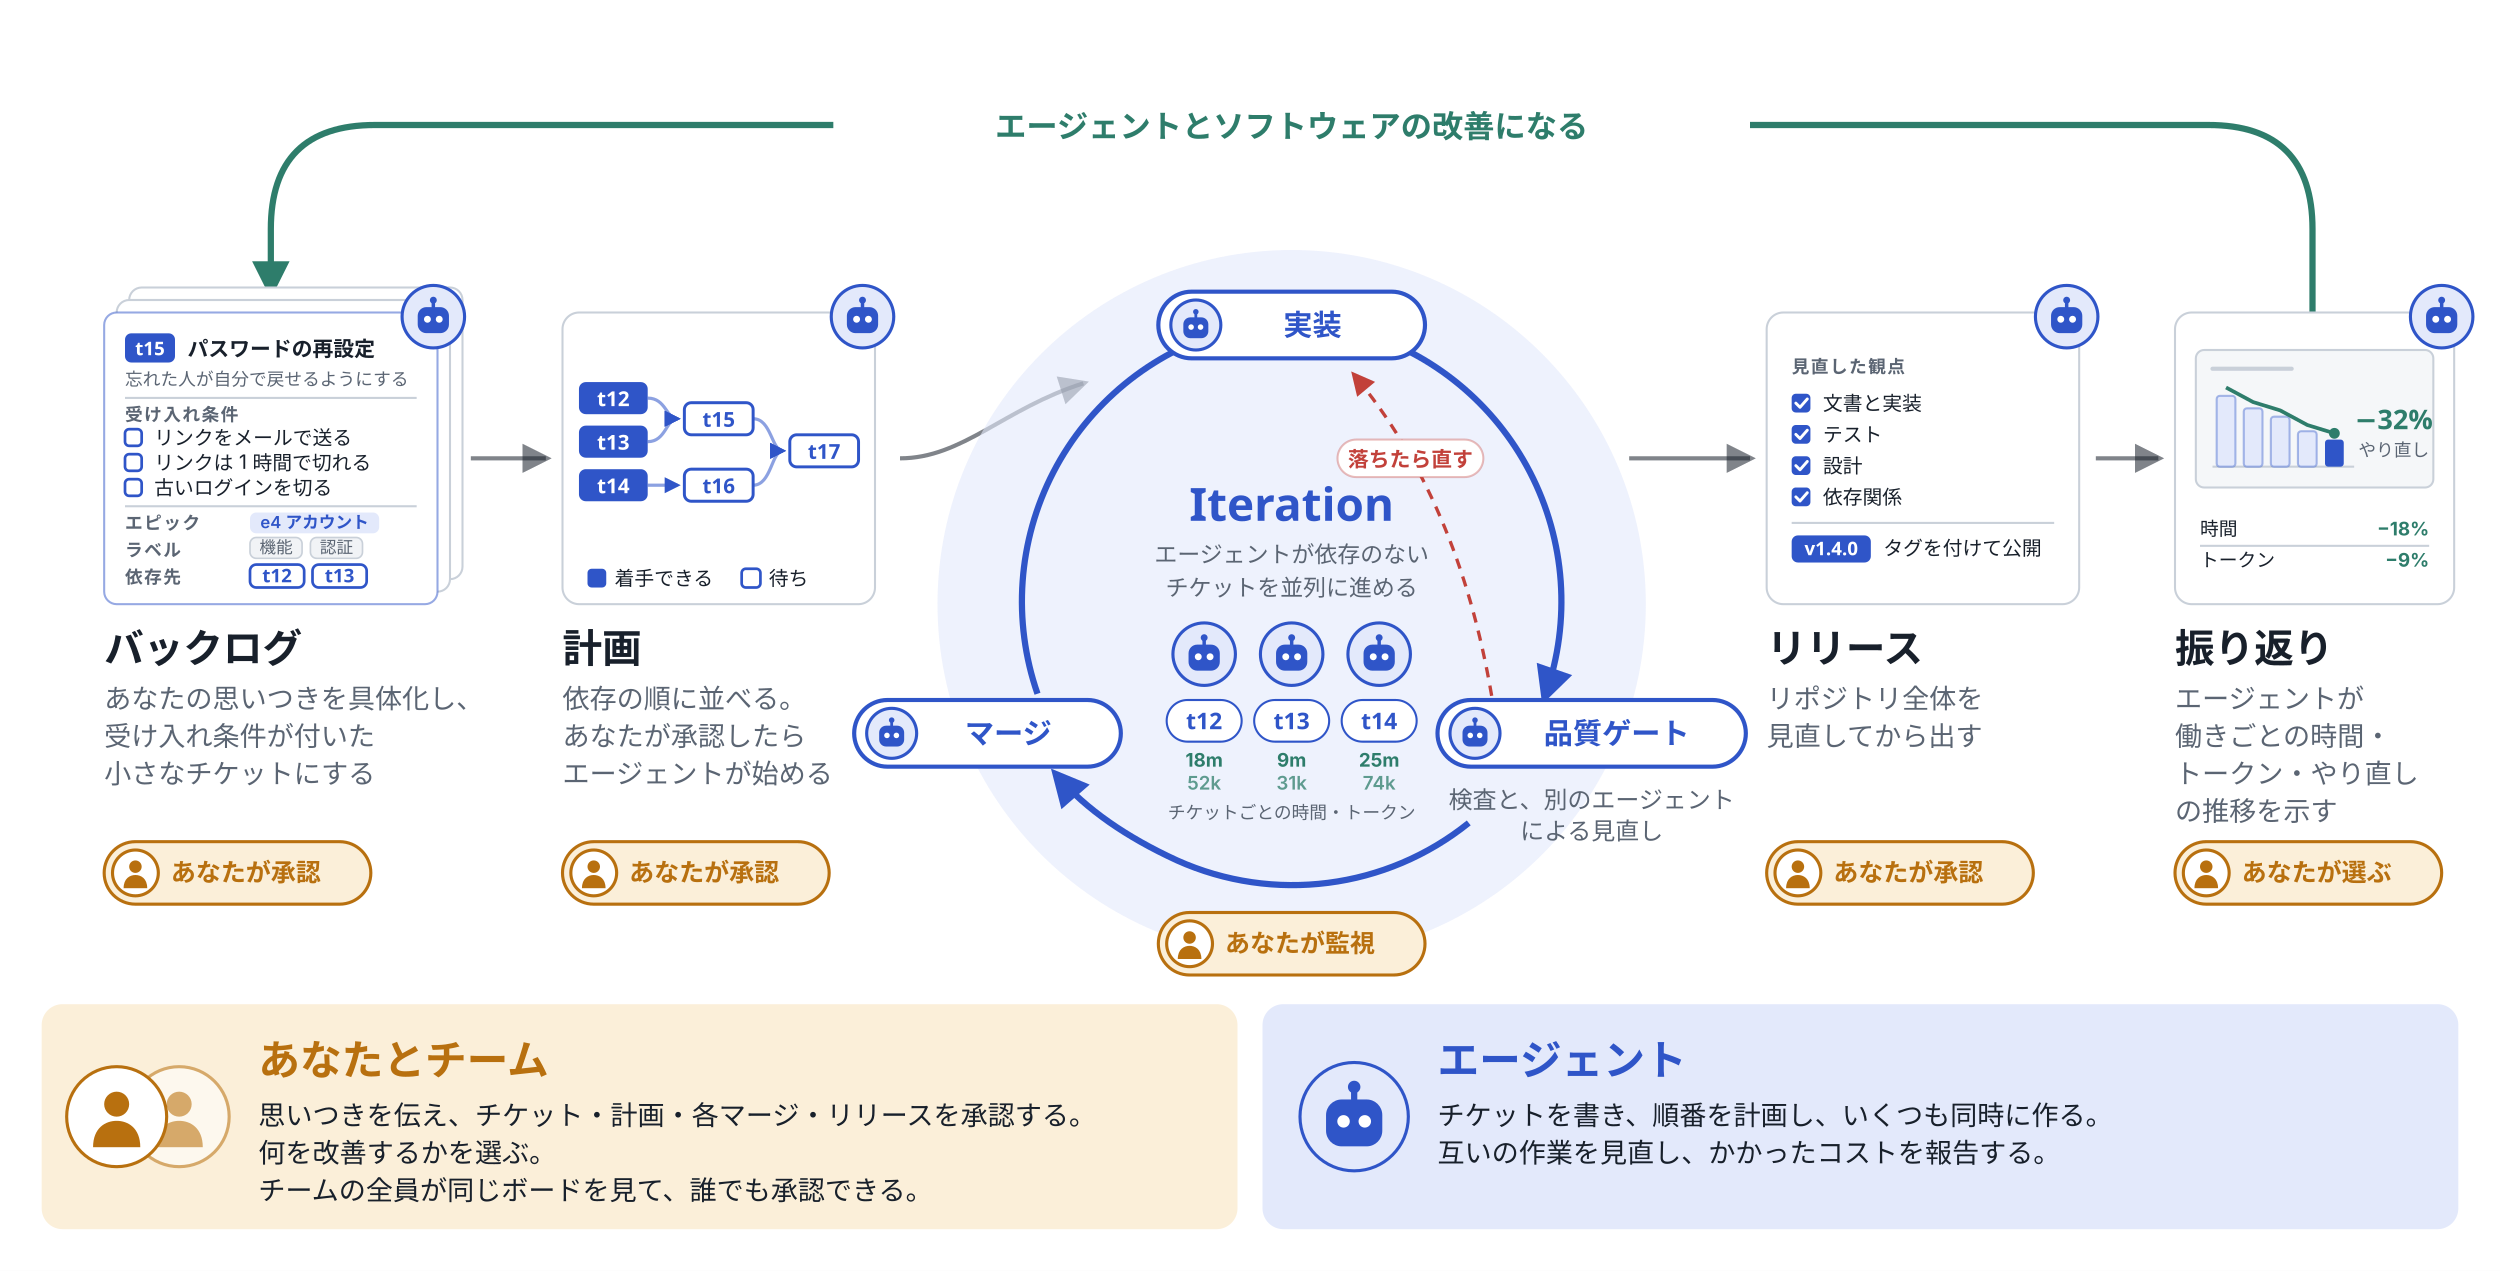
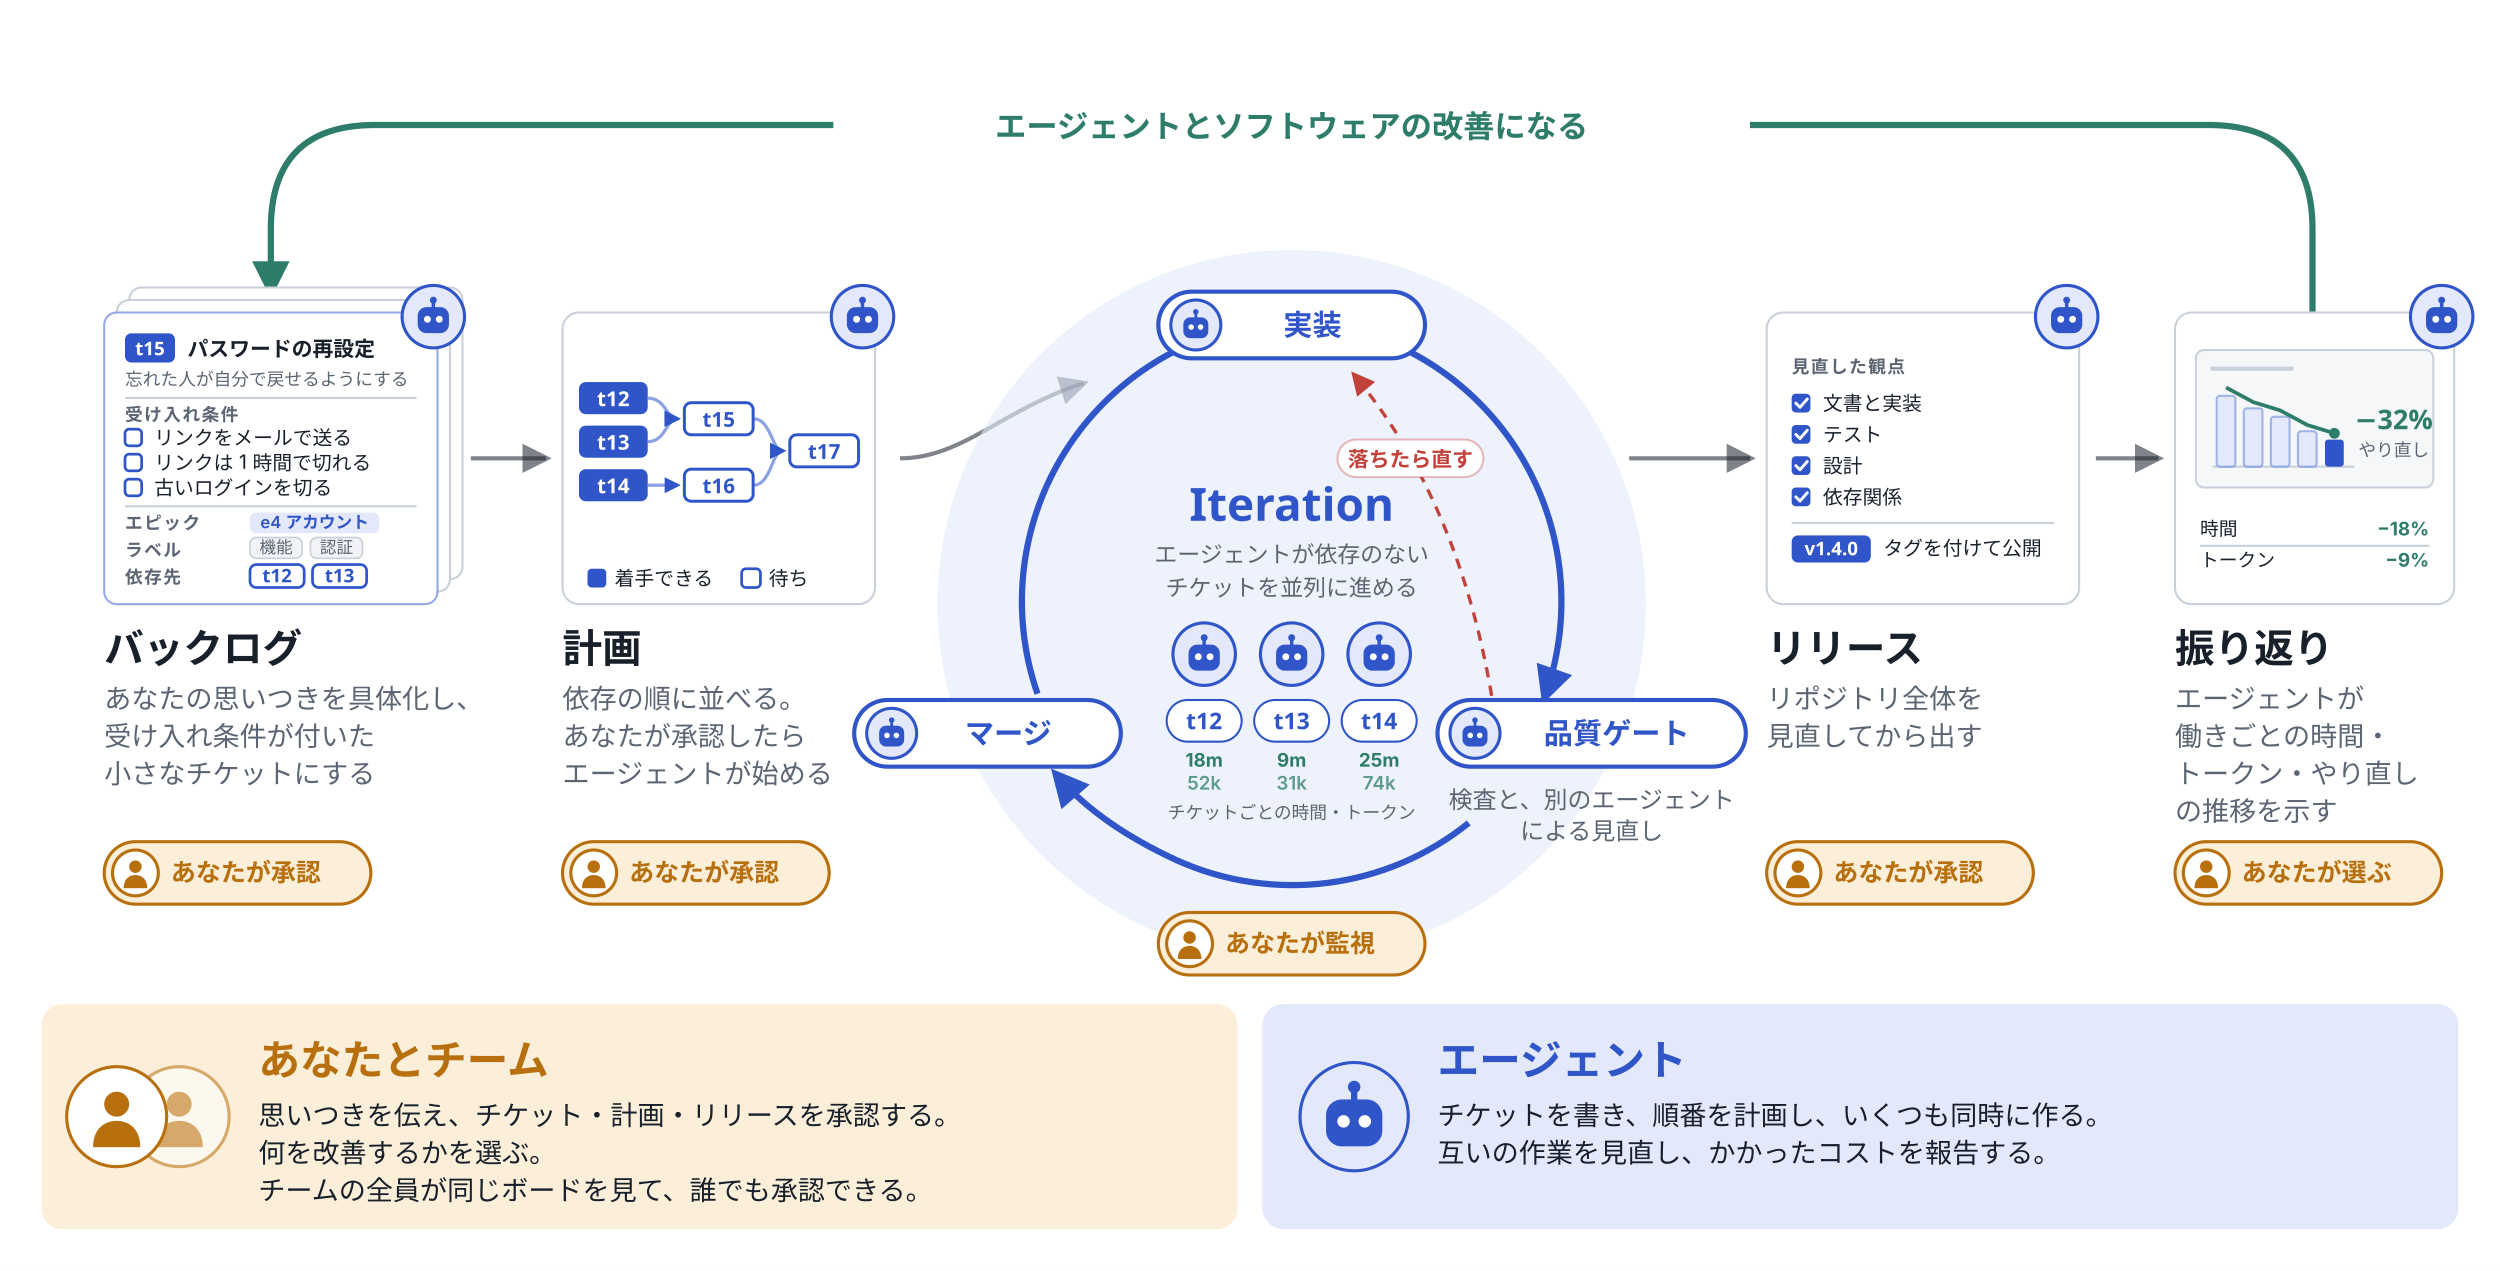
<svg xmlns="http://www.w3.org/2000/svg" viewBox="0 0 1200 610" width="1200" height="610" role="img" aria-labelledby="fig-title fig-desc">
  <style>
    text { font-family: "Inter", "Noto Sans JP", "Hiragino Sans", "Hiragino Kaku Gothic ProN", "Yu Gothic UI", "Yu Gothic", Meiryo, system-ui, sans-serif; fill: #18202B; }
    .t-title, .t-iter, .t-node, .t-chip, .t-loop, .t-actor-you, .t-actor-agent, .t-tk-id, .t-dn, .t-dn-ready, .t-kpi { font-family: "Space Grotesk", "Noto Sans JP", "Hiragino Sans", "Hiragino Kaku Gothic ProN", "Yu Gothic UI", "Yu Gothic", Meiryo, system-ui, sans-serif; }
    .bg { fill: #FFFFFF; }
    .t-title { font-weight: 600; font-size: 19px; }
    .t-iter { font-weight: 700; font-size: 22px; fill: #2F55C8; }
    .t-node { font-weight: 600; font-size: 14px; fill: #2F55C8; }
    .t-body { font-size: 13px; fill: #5B6573; }
    .t-small { font-size: 11.5px; fill: #5B6573; }
    .t-stamp { font-size: 12px; font-weight: 600; fill: #B8700F; }
    .t-chip { font-size: 11px; font-weight: 600; fill: #2F55C8; }
    .t-rework { font-size: 10px; font-weight: 600; fill: #C2413A; }
    .t-loop { font-size: 15px; font-weight: 600; fill: #2E7D6B; }
    .t-band { font-size: 13px; fill: #2E7D6B; }
    .t-actor-you { font-size: 20px; font-weight: 700; fill: #B8700F; }
    .t-actor-agent { font-size: 20px; font-weight: 700; fill: #2F55C8; }
    .t-actor { font-size: 13px; fill: #18202B; }
    .ticket { fill: #FFFFFF; stroke: #C9D0D9; }
    .ticket-line { stroke: #C9D0D9; stroke-width: 2; stroke-linecap: round; }
    .ticket-box { fill: none; stroke: #2F55C8; stroke-width: 1.3; }
    .box { fill: #FFFFFF; stroke: #C9D0D9; }
    .ring { fill: #E3E9FB; stroke: none; opacity: .6; }
    .cycle { stroke: #2F55C8; stroke-width: 3; fill: none; }
    .node { fill: #FFFFFF; stroke: #2F55C8; stroke-width: 2; }
    .chip { fill: #FFFFFF; stroke: #2F55C8; stroke-width: 1; }
    .stamp { fill: #FBEFD9; stroke: #B8700F; stroke-width: 1.5; }
    .flow { stroke: #18202B; stroke-opacity: .55; stroke-width: 2; fill: none; }
    .rework { stroke: #C2413A; stroke-width: 1.6; stroke-dasharray: 5 4; fill: none; }
    .loop { stroke: #2E7D6B; stroke-width: 3; fill: none; }
    .band { fill: #DDEFEA; }
    .ah-flow { fill: #18202B; fill-opacity: .55; }
    .ah-agent { fill: #2F55C8; }
    .ah-rework { fill: #C2413A; }
    .ah-loop { fill: #2E7D6B; }
    .label-bg { fill: #FFFFFF; }
    .tk-front { stroke: #2F55C8; stroke-opacity: .5; }
    .tk-id { fill: #2F55C8; }
    .t-tk-id { font-size: 9px; font-weight: 700; fill: #FFFFFF; }
    .t-tk-title { font-size: 10px; font-weight: 600; fill: #18202B; }
    .t-tk-label { font-size: 8.5px; font-weight: 600; letter-spacing: .08em; fill: #5B6573; }
    .t-tk { font-size: 9.5px; fill: #18202B; }
    .dep { stroke: #2F55C8; stroke-opacity: .55; stroke-width: 1.4; fill: none; }
    .dn { fill: #FFFFFF; stroke: #2F55C8; stroke-width: 1.3; }
    .dn-ready { fill: #2F55C8; }
    .t-dn, .t-dn-ready { font-size: 9px; font-weight: 600; }
    .t-dn { fill: #2F55C8; }
    .t-dn-ready { fill: #FFFFFF; }
    .mini { fill: #F5F7F9; stroke: #C9D0D9; }
    .axis { stroke: #C9D0D9; stroke-width: 1; }
    .rbar { fill: #E3E9FB; stroke: #2F55C8; stroke-opacity: .4; }
    .rbar-now { fill: #2F55C8; }
    .trend { stroke: #2E7D6B; stroke-width: 1.8; fill: none; stroke-linejoin: round; }
    .trend-dot { fill: #2E7D6B; }
    .t-kpi { font-size: 13px; font-weight: 700; fill: #2E7D6B; }
    .t-kpi-label { font-size: 8.5px; fill: #5B6573; }
    .h-ic { fill: #B8700F; }
    .a-ic { fill: #2F55C8; }
    .a-eye { fill: #FFFFFF; }
    .a-ant { stroke: #2F55C8; stroke-width: 2; stroke-linecap: round; }
    .hb { fill: #FFFFFF; stroke: #B8700F; stroke-width: 1.5; }
    .ab { fill: #E3E9FB; stroke: #2F55C8; stroke-width: 1.5; }
    .actor-card-you { fill: #FBEFD9; }
    .actor-card-agent { fill: #E3E9FB; }
    .hb-back { opacity: .55; }
    .epic { fill: #E3E9FB; }
    .t-epic { font-size: 8px; font-weight: 600; fill: #2F55C8; }
    .lbl { fill: #F1F3F6; stroke: #C9D0D9; stroke-width: .8; }
    .t-lbl { font-size: 8px; fill: #5B6573; }
    .t-tk-sum { font-size: 8.5px; fill: #5B6573; }
    .t-merge-cap { font-size: 11.5px; font-weight: 600; fill: #B8700F; }
    .t-m { font-size: 9px; fill: #18202B; }
    .t-mv { font-size: 9px; font-weight: 700; fill: #2E7D6B; }
    .rework-bg { fill: #FFFFFF; stroke: #C2413A; stroke-opacity: .35; }
    .t-run { font-size: 9px; font-weight: 600; fill: #2E7D6B; opacity: .75; }
  </style>
  <defs>
    <marker id="m-flow" viewBox="0 0 10 10" refX="8" refY="5" markerWidth="7" markerHeight="7" orient="auto-start-reverse">
      <path class="ah-flow" d="M0,0 L10,5 L0,10 z" />
    </marker>
    <marker id="m-agent" viewBox="0 0 10 10" refX="7" refY="5" markerWidth="6" markerHeight="6" orient="auto-start-reverse">
      <path class="ah-agent" d="M0,0 L10,5 L0,10 z" />
    </marker>
    <marker id="m-rework" viewBox="0 0 10 10" refX="8" refY="5" markerWidth="7" markerHeight="7" orient="auto-start-reverse">
      <path class="ah-rework" d="M0,0 L10,5 L0,10 z" />
    </marker>
    <marker id="m-loop" viewBox="0 0 10 10" refX="7" refY="5" markerWidth="6" markerHeight="6" orient="auto-start-reverse">
      <path class="ah-loop" d="M0,0 L10,5 L0,10 z" />
    </marker>
    <marker id="m-dep" viewBox="0 0 10 10" refX="8" refY="5" markerWidth="5" markerHeight="5" orient="auto-start-reverse">
      <path class="ah-agent" d="M0,0 L10,5 L0,10 z" />
    </marker>
    <symbol id="human" viewBox="0 0 24 24">
      <circle class="h-ic" cx="12" cy="7.5" r="4.5" />
      <path class="h-ic" d="M3.5,23 C3.5,16 8,13.5 12,13.5 C16,13.5 20.5,16 20.5,23 Z" />
    </symbol>
    <symbol id="agent" viewBox="0 0 24 24">
      <line class="a-ant" x1="12" y1="2.5" x2="12" y2="6.5" />
      <circle class="a-ic" cx="12" cy="2.5" r="2" />
      <rect class="a-ic" x="3" y="6.5" width="18" height="15" rx="5" />
      <circle class="a-eye" cx="8.6" cy="13.5" r="2" />
      <circle class="a-eye" cx="15.4" cy="13.5" r="2" />
    </symbol>
  </defs>
  <rect class="bg" x="0" y="0" width="1200" height="610" />
  <path class="loop" d="M1110,150 V110 Q1110,60 1060,60 H180 Q130,60 130,110 V138" marker-end="url(#m-loop)" />
  <rect class="label-bg" x="400" y="46" width="440" height="28" />
  <text class="t-loop" x="620" y="66" text-anchor="middle">エージェントとソフトウェアの改善になる</text>
  <g>
    <rect class="ticket" x="62" y="138" width="160" height="140" rx="6" />
    <rect class="ticket" x="56" y="144" width="160" height="140" rx="6" />
    <rect class="ticket tk-front" x="50" y="150" width="160" height="140" rx="6" />
    <rect class="tk-id" x="60" y="160" width="24" height="14" rx="3" />
    <text class="t-tk-id" x="72" y="170.5" text-anchor="middle">t15</text>
    <text class="t-tk-title" x="90" y="171">パスワードの再設定</text>
    <text class="t-tk-sum" x="60" y="185">忘れた人が自分で戻せるようにする</text>
    <line class="axis" x1="60" y1="191" x2="200" y2="191" />
    <text class="t-tk-label" x="60" y="202">受け入れ条件</text>
    <rect class="ticket-box" x="60" y="206" width="8" height="8" rx="2" />
    <text class="t-tk" x="74" y="213.5">リンクをメールで送る</text>
    <rect class="ticket-box" x="60" y="218" width="8" height="8" rx="2" />
    <text class="t-tk" x="74" y="225.5">リンクは 1 時間で切れる</text>
    <rect class="ticket-box" x="60" y="230" width="8" height="8" rx="2" />
    <text class="t-tk" x="74" y="237.5">古いログインを切る</text>
    <line class="axis" x1="60" y1="243" x2="200" y2="243" />
    <text class="t-tk-label" x="60" y="254">エピック</text>
    <rect class="epic" x="120" y="246" width="62" height="10" rx="3" />
    <text class="t-epic" x="151" y="253.5" text-anchor="middle">e4 アカウント</text>
    <text class="t-tk-label" x="60" y="267">ラベル</text>
    <rect class="lbl" x="120" y="258" width="25" height="10" rx="3" />
    <text class="t-lbl" x="132.5" y="265.5" text-anchor="middle">機能</text>
    <rect class="lbl" x="149" y="258" width="25" height="10" rx="3" />
    <text class="t-lbl" x="161.5" y="265.5" text-anchor="middle">認証</text>
    <text class="t-tk-label" x="60" y="280">依存先</text>
    <rect class="dn" x="120" y="271" width="26" height="11" rx="3" />
    <text class="t-dn" x="133" y="279.5" text-anchor="middle">t12</text>
    <rect class="dn" x="150" y="271" width="26" height="11" rx="3" />
    <text class="t-dn" x="163" y="279.5" text-anchor="middle">t13</text>
  </g>
  <g>
    <circle class="ab" cx="208" cy="152" r="15" />
    <use href="#agent" x="198" y="142" width="20" height="20" />
  </g>
  <text class="t-title" x="50" y="318">バックログ</text>
  <text class="t-body" x="50" y="340">あなたの思いつきを具体化し、</text>
  <text class="t-body" x="50" y="358">受け入れ条件が付いた</text>
  <text class="t-body" x="50" y="376">小さなチケットにする</text>
  <g>
    <rect class="stamp" x="50" y="404" width="128" height="30" rx="15" />
    <circle class="hb" cx="65" cy="419" r="11" />
    <use href="#human" x="57" y="411" width="16" height="16" />
    <text class="t-stamp" x="82" y="423">あなたが承認</text>
  </g>
  <path class="flow" d="M226,220 H262" marker-end="url(#m-flow)" />
  <rect class="box" x="270" y="150" width="150" height="140" rx="8" />
  <g transform="translate(-32.3,3) scale(1.1)">
    <path class="dep" d="M312,171 C320,171 320,180 325,180" marker-end="url(#m-dep)" />
    <path class="dep" d="M312,190 C320,190 320,180 325,180" marker-end="url(#m-dep)" />
    <path class="dep" d="M312,209 H325" marker-end="url(#m-dep)" />
    <path class="dep" d="M358,180 C366,180 366,194 371,194" marker-end="url(#m-dep)" />
    <path class="dep" d="M358,209 C366,209 366,194 371,194" marker-end="url(#m-dep)" />
    <rect class="dn-ready" x="282" y="164" width="30" height="14" rx="3" />
    <text class="t-dn-ready" x="297" y="174.5" text-anchor="middle">t12</text>
    <rect class="dn-ready" x="282" y="183" width="30" height="14" rx="3" />
    <text class="t-dn-ready" x="297" y="193.5" text-anchor="middle">t13</text>
    <rect class="dn-ready" x="282" y="202" width="30" height="14" rx="3" />
    <text class="t-dn-ready" x="297" y="212.5" text-anchor="middle">t14</text>
    <rect class="dn" x="328" y="173" width="30" height="14" rx="3" />
    <text class="t-dn" x="343" y="183.5" text-anchor="middle">t15</text>
    <rect class="dn" x="328" y="202" width="30" height="14" rx="3" />
    <text class="t-dn" x="343" y="212.5" text-anchor="middle">t16</text>
    <rect class="dn" x="374" y="187" width="30" height="14" rx="3" />
    <text class="t-dn" x="389" y="197.5" text-anchor="middle">t17</text>
  </g>
  <rect class="dn-ready" x="282" y="273" width="9" height="9" rx="2" />
  <text class="t-tk" x="295" y="281">着手できる</text>
  <rect class="dn" x="356" y="273" width="9" height="9" rx="2" />
  <text class="t-tk" x="369" y="281">待ち</text>
  <g>
    <circle class="ab" cx="414" cy="152" r="15" />
    <use href="#agent" x="404" y="142" width="20" height="20" />
  </g>
  <text class="t-title" x="270" y="318">計画</text>
  <text class="t-body" x="270" y="340">依存の順に並べる。</text>
  <text class="t-body" x="270" y="358">あなたが承認したら</text>
  <text class="t-body" x="270" y="376">エージェントが始める</text>
  <g>
    <rect class="stamp" x="270" y="404" width="128" height="30" rx="15" />
    <circle class="hb" cx="285" cy="419" r="11" />
    <use href="#human" x="277" y="411" width="16" height="16" />
    <text class="t-stamp" x="302" y="423">あなたが承認</text>
  </g>
  <path class="flow" d="M432,220 C462,220 482,196 520,184" marker-end="url(#m-flow)" />
  <circle class="ring" cx="620" cy="290" r="170" />
  <path class="cycle" d="M652,159 A135,135 0 0 1 742,333" marker-end="url(#m-agent)" />
  <path class="cycle" d="M705,395 A135,135 0 0 1 565,413 Q528,396 508,373" marker-end="url(#m-agent)" />
  <path class="cycle" d="M498,333 A135,135 0 0 1 588,159" marker-end="url(#m-agent)" />
  <text class="t-iter" x="620" y="250" text-anchor="middle">Iteration</text>
  <text class="t-small" x="620" y="270" text-anchor="middle" style="font-size: 11px">エージェントが依存のない</text>
  <text class="t-small" x="620" y="286" text-anchor="middle" style="font-size: 11px">チケットを並列に進める</text>
  <g>
    <circle class="ab" cx="578" cy="314" r="15" />
    <use href="#agent" x="568" y="304" width="20" height="20" />
  </g>
  <g>
    <circle class="ab" cx="620" cy="314" r="15" />
    <use href="#agent" x="610" y="304" width="20" height="20" />
  </g>
  <g>
    <circle class="ab" cx="662" cy="314" r="15" />
    <use href="#agent" x="652" y="304" width="20" height="20" />
  </g>
  <rect class="chip" x="560" y="336" width="36" height="20" rx="10" />
  <text class="t-chip" x="578" y="350" text-anchor="middle">t12</text>
  <rect class="chip" x="602" y="336" width="36" height="20" rx="10" />
  <text class="t-chip" x="620" y="350" text-anchor="middle">t13</text>
  <rect class="chip" x="644" y="336" width="36" height="20" rx="10" />
  <text class="t-chip" x="662" y="350" text-anchor="middle">t14</text>
  <text class="t-mv" x="578" y="368" text-anchor="middle">18m</text>
  <text class="t-mv" x="620" y="368" text-anchor="middle">9m</text>
  <text class="t-mv" x="662" y="368" text-anchor="middle">25m</text>
  <text class="t-run" x="578" y="379" text-anchor="middle">52k</text>
  <text class="t-run" x="620" y="379" text-anchor="middle">31k</text>
  <text class="t-run" x="662" y="379" text-anchor="middle">74k</text>
  <text class="t-kpi-label" x="620" y="393" text-anchor="middle">チケットごとの時間・トークン</text>
  <rect class="node" x="556" y="140" width="128" height="32" rx="16" />
  <circle class="ab" cx="574" cy="156" r="12" />
  <use href="#agent" x="566" y="148" width="16" height="16" />
  <text class="t-node" x="630" y="161" text-anchor="middle">実装</text>
  <rect class="node" x="690" y="336" width="148" height="32" rx="16" />
  <circle class="ab" cx="708" cy="352" r="12" />
  <use href="#agent" x="700" y="344" width="16" height="16" />
  <text class="t-node" x="776" y="357" text-anchor="middle">品質ゲート</text>
  <text class="t-small" x="764" y="388" text-anchor="middle">検査と、別のエージェント</text>
  <text class="t-small" x="764" y="403" text-anchor="middle">による見直し</text>
  <rect class="node" x="410" y="336" width="128" height="32" rx="16" />
  <circle class="ab" cx="428" cy="352" r="12" />
  <use href="#agent" x="420" y="344" width="16" height="16" />
  <text class="t-node" x="484" y="357" text-anchor="middle">マージ</text>
  <g>
    <rect class="stamp" x="556" y="438" width="128" height="30" rx="15" />
    <circle class="hb" cx="571" cy="453" r="11" />
    <use href="#human" x="563" y="445" width="16" height="16" />
    <text class="t-stamp" x="588" y="457">あなたが監視</text>
  </g>
  <path class="rework" d="M716,334 Q700,240 650,180" marker-end="url(#m-rework)" />
  <rect class="rework-bg" x="642" y="211" width="70" height="18" rx="9" />
  <text class="t-rework" x="677" y="224" text-anchor="middle">落ちたら直す</text>
  <path class="flow" d="M782,220 H840" marker-end="url(#m-flow)" />
  <rect class="box" x="848" y="150" width="150" height="140" rx="8" />
  <g transform="translate(0,-5)">
    <text class="t-tk-label" x="860" y="184">見直した観点</text>
    <rect class="dn-ready" x="860" y="194" width="9" height="9" rx="2" />
    <path d="M862,198.5 l2,2 l3.5,-4" stroke="#fff" stroke-width="1.4" fill="none" stroke-linecap="round" stroke-linejoin="round" />
    <text class="t-tk" x="875" y="202">文書と実装</text>
    <rect class="dn-ready" x="860" y="209" width="9" height="9" rx="2" />
    <path d="M862,213.5 l2,2 l3.5,-4" stroke="#fff" stroke-width="1.4" fill="none" stroke-linecap="round" stroke-linejoin="round" />
    <text class="t-tk" x="875" y="217">テスト</text>
    <rect class="dn-ready" x="860" y="224" width="9" height="9" rx="2" />
    <path d="M862,228.5 l2,2 l3.5,-4" stroke="#fff" stroke-width="1.4" fill="none" stroke-linecap="round" stroke-linejoin="round" />
    <text class="t-tk" x="875" y="232">設計</text>
    <rect class="dn-ready" x="860" y="239" width="9" height="9" rx="2" />
    <path d="M862,243.5 l2,2 l3.5,-4" stroke="#fff" stroke-width="1.4" fill="none" stroke-linecap="round" stroke-linejoin="round" />
    <text class="t-tk" x="875" y="247">依存関係</text>
    <line class="axis" x1="860" y1="256" x2="986" y2="256" />
    <rect class="dn-ready" x="860" y="262" width="38" height="13" rx="3" />
    <text class="t-dn-ready" x="879" y="271.5" text-anchor="middle">v1.4.0</text>
    <text class="t-tk" x="904" y="271.5">タグを付けて公開</text>
  </g>
  <g>
    <circle class="ab" cx="992" cy="152" r="15" />
    <use href="#agent" x="982" y="142" width="20" height="20" />
  </g>
  <text class="t-title" x="848" y="318">リリース</text>
  <text class="t-body" x="848" y="340">リポジトリ全体を</text>
  <text class="t-body" x="848" y="358">見直してから出す</text>
  <g>
    <rect class="stamp" x="848" y="404" width="128" height="30" rx="15" />
    <circle class="hb" cx="863" cy="419" r="11" />
    <use href="#human" x="855" y="411" width="16" height="16" />
    <text class="t-stamp" x="880" y="423">あなたが承認</text>
  </g>
  <path class="flow" d="M1006,220 H1036" marker-end="url(#m-flow)" />
  <rect class="box" x="1044" y="150" width="134" height="140" rx="8" />
  <g transform="translate(0,6)">
    <rect class="mini" x="1054" y="162" width="114" height="66" rx="4" />
    <line class="ticket-line" x1="1062" y1="171" x2="1100" y2="171" />
    <line class="axis" x1="1062" y1="218" x2="1130" y2="218" />
    <rect class="rbar" x="1064" y="184" width="9" height="34" rx="1.5" />
    <rect class="rbar" x="1077" y="190" width="9" height="28" rx="1.5" />
    <rect class="rbar" x="1090" y="194" width="9" height="24" rx="1.5" />
    <rect class="rbar" x="1103" y="201" width="9" height="17" rx="1.5" />
    <rect class="rbar-now" x="1116" y="205" width="9" height="13" rx="1.5" />
    <polyline class="trend" points="1068.5,180 1081.5,187 1094.5,191 1107.5,198 1120.5,202" />
    <circle class="trend-dot" cx="1120.5" cy="202" r="2.6" />
    <text class="t-kpi" x="1149" y="200" text-anchor="middle">−32%</text>
    <text class="t-kpi-label" x="1149" y="213" text-anchor="middle">やり直し</text>
  </g>
  <text class="t-m" x="1056" y="257">時間</text>
  <text class="t-mv" x="1166" y="257" text-anchor="end">−18%</text>
  <text class="t-m" x="1056" y="272">トークン</text>
  <text class="t-mv" x="1166" y="272" text-anchor="end">−9%</text>
  <line class="axis" x1="1056" y1="262" x2="1166" y2="262" />
  <g>
    <circle class="ab" cx="1172" cy="152" r="15" />
    <use href="#agent" x="1162" y="142" width="20" height="20" />
  </g>
  <text class="t-title" x="1044" y="318">振り返り</text>
  <text class="t-body" x="1044" y="340">エージェントが</text>
  <text class="t-body" x="1044" y="358">働きごとの時間・</text>
  <text class="t-body" x="1044" y="376">トークン・やり直し</text>
  <text class="t-body" x="1044" y="394">の推移を示す</text>
  <g>
    <rect class="stamp" x="1044" y="404" width="128" height="30" rx="15" />
    <circle class="hb" cx="1059" cy="419" r="11" />
    <use href="#human" x="1051" y="411" width="16" height="16" />
    <text class="t-stamp" x="1076" y="423">あなたが選ぶ</text>
  </g>
  <rect class="actor-card-you" x="20" y="482" width="574" height="108" rx="10" />
  <g class="hb-back">
    <circle class="hb" cx="86" cy="536" r="24" />
    <use href="#human" x="70" y="520" width="32" height="32" />
  </g>
  <circle class="hb" cx="56" cy="536" r="24" />
  <use href="#human" x="40" y="520" width="32" height="32" />
  <text class="t-actor-you" x="124" y="516">あなたとチーム</text>
-   <text class="t-actor" x="124" y="540">思いつきを伝え、チケット・計画・各マージ・リリースを承認する。</text>
+   <text class="t-actor" x="124" y="540">思いつきを伝え、チケット・計画・リリースを承認する。</text>
  <text class="t-actor" x="124" y="558">何を改善するかを選ぶ。</text>
  <text class="t-actor" x="124" y="576">チームの全員が同じボードを見て、誰でも承認できる。</text>
  <rect class="actor-card-agent" x="606" y="482" width="574" height="108" rx="10" />
  <circle class="ab" cx="650" cy="536" r="26" />
  <use href="#agent" x="632" y="518" width="36" height="36" />
  <text class="t-actor-agent" x="690" y="516">エージェント</text>
  <text class="t-actor" x="690" y="540">チケットを書き、順番を計画し、いくつも同時に作る。</text>
  <text class="t-actor" x="690" y="558">互いの作業を見直し、かかったコストを報告する。</text>
</svg>
